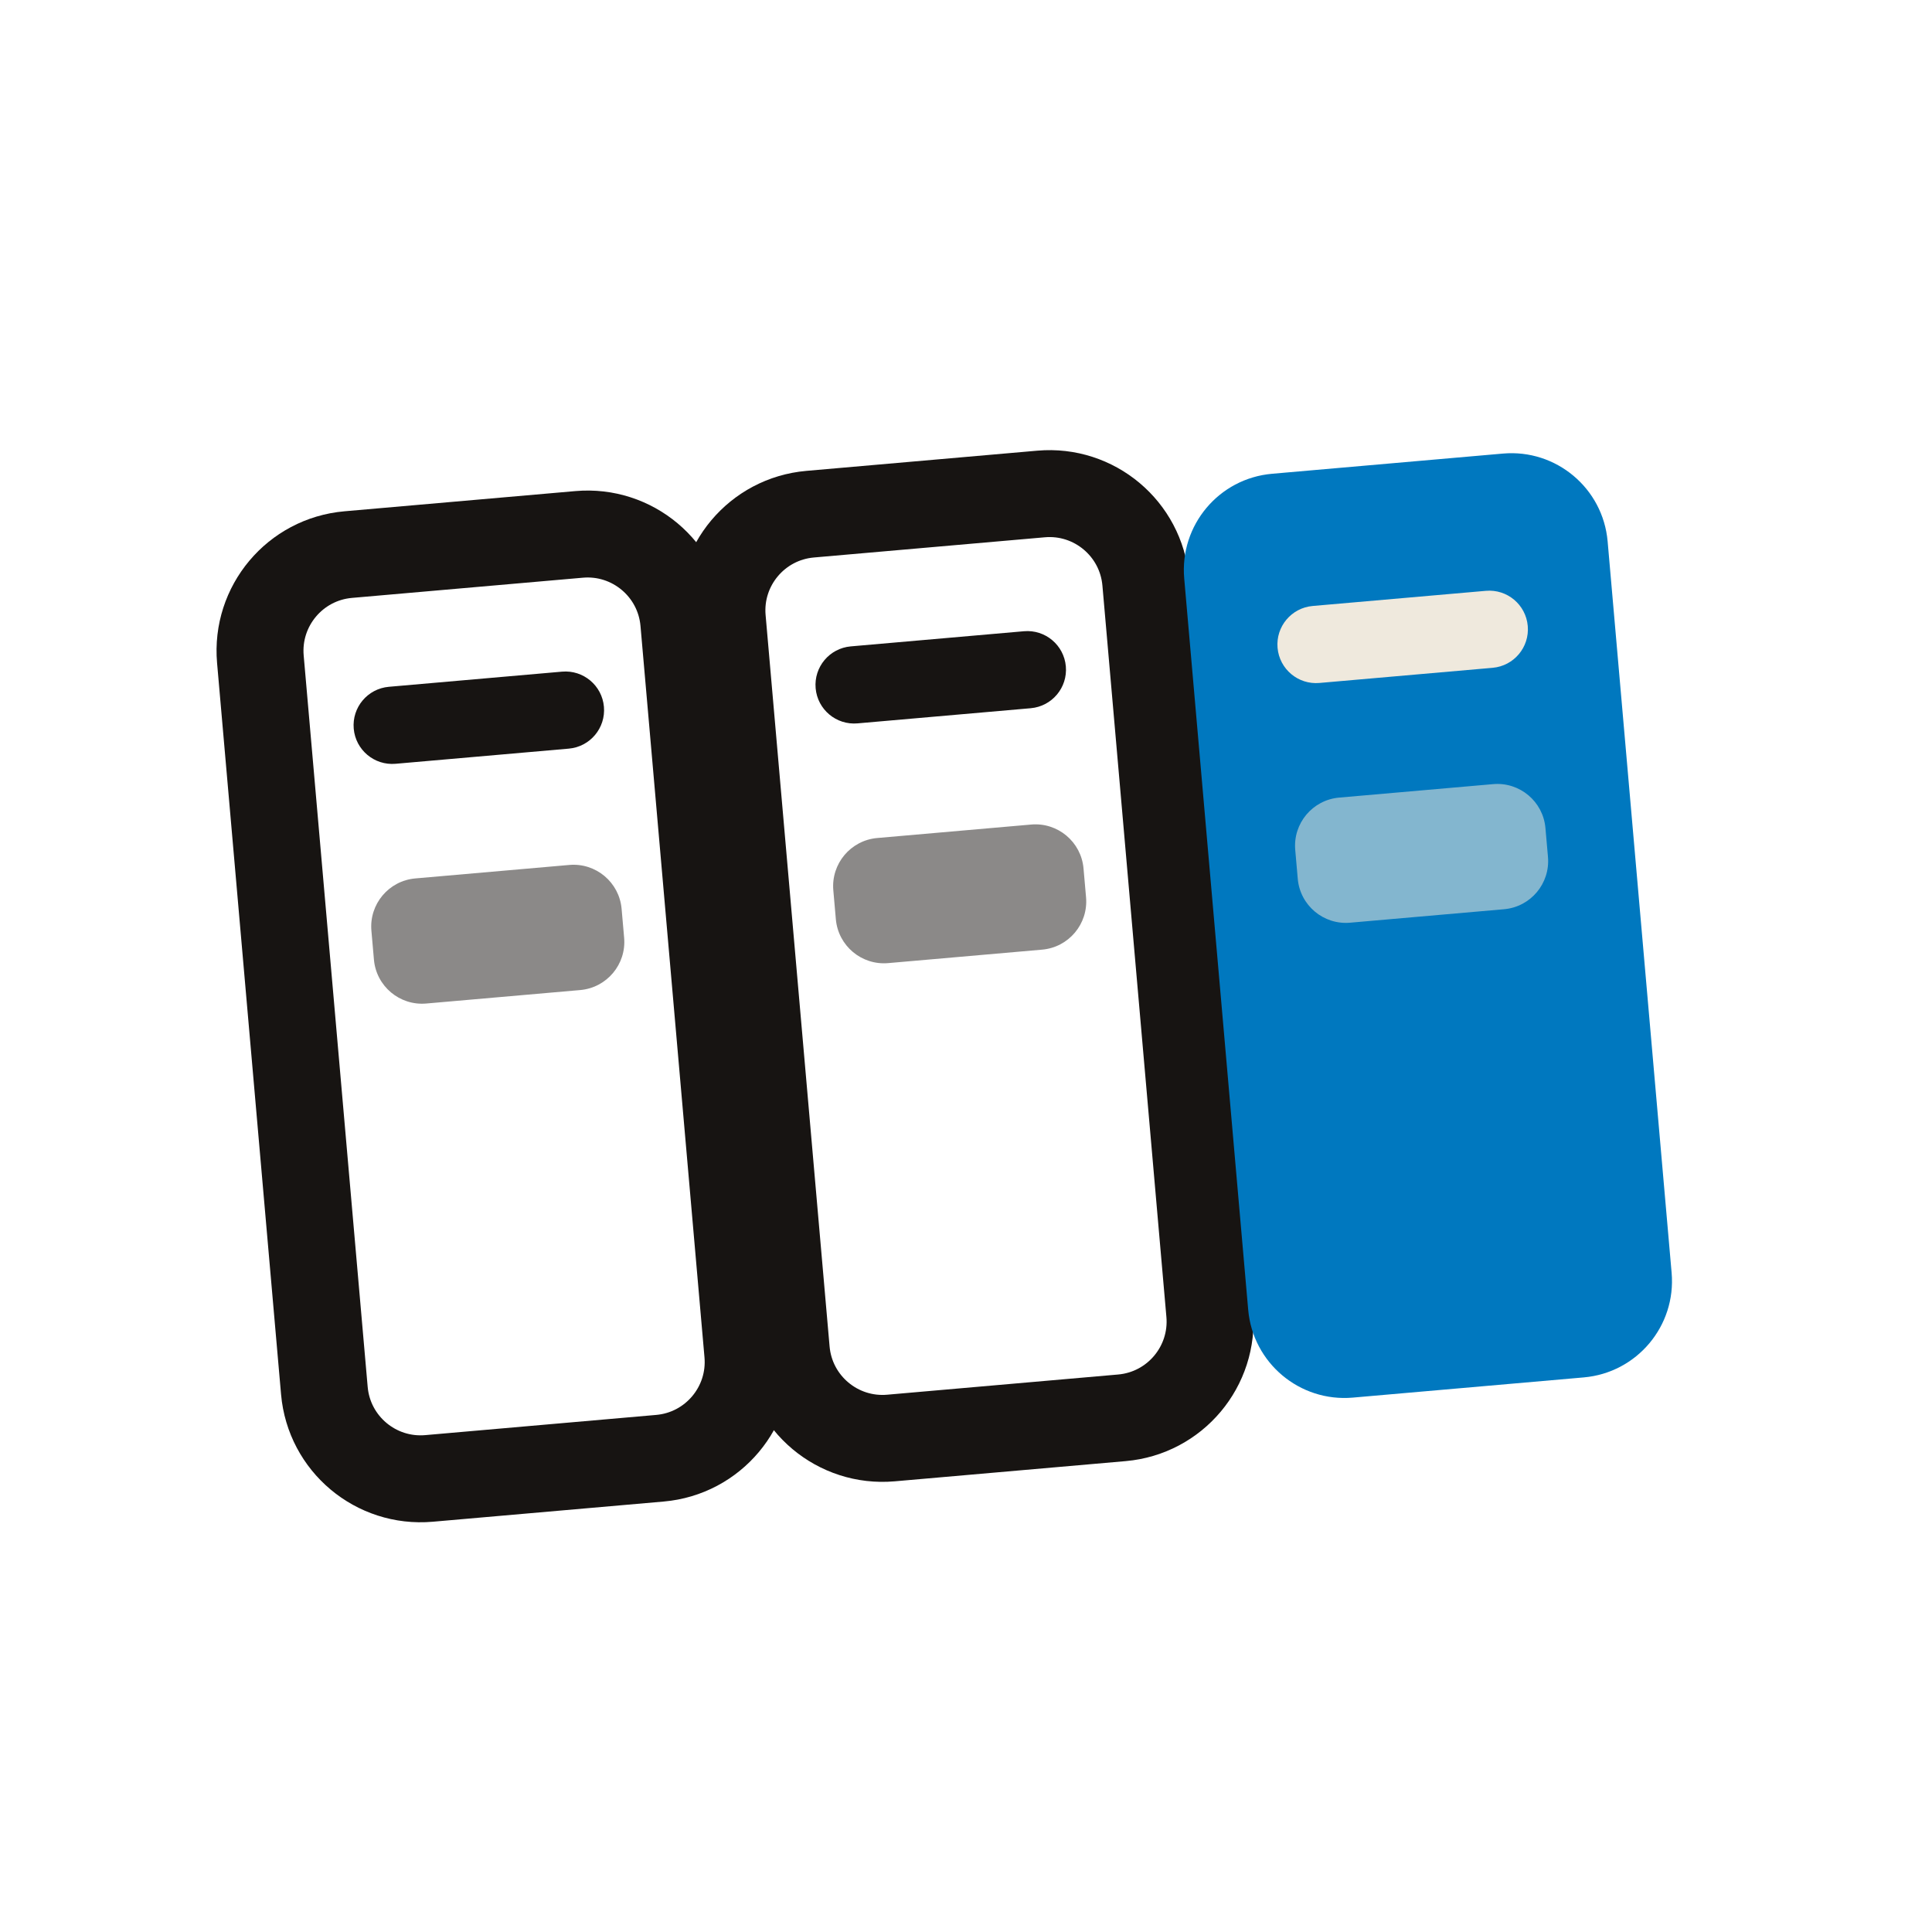
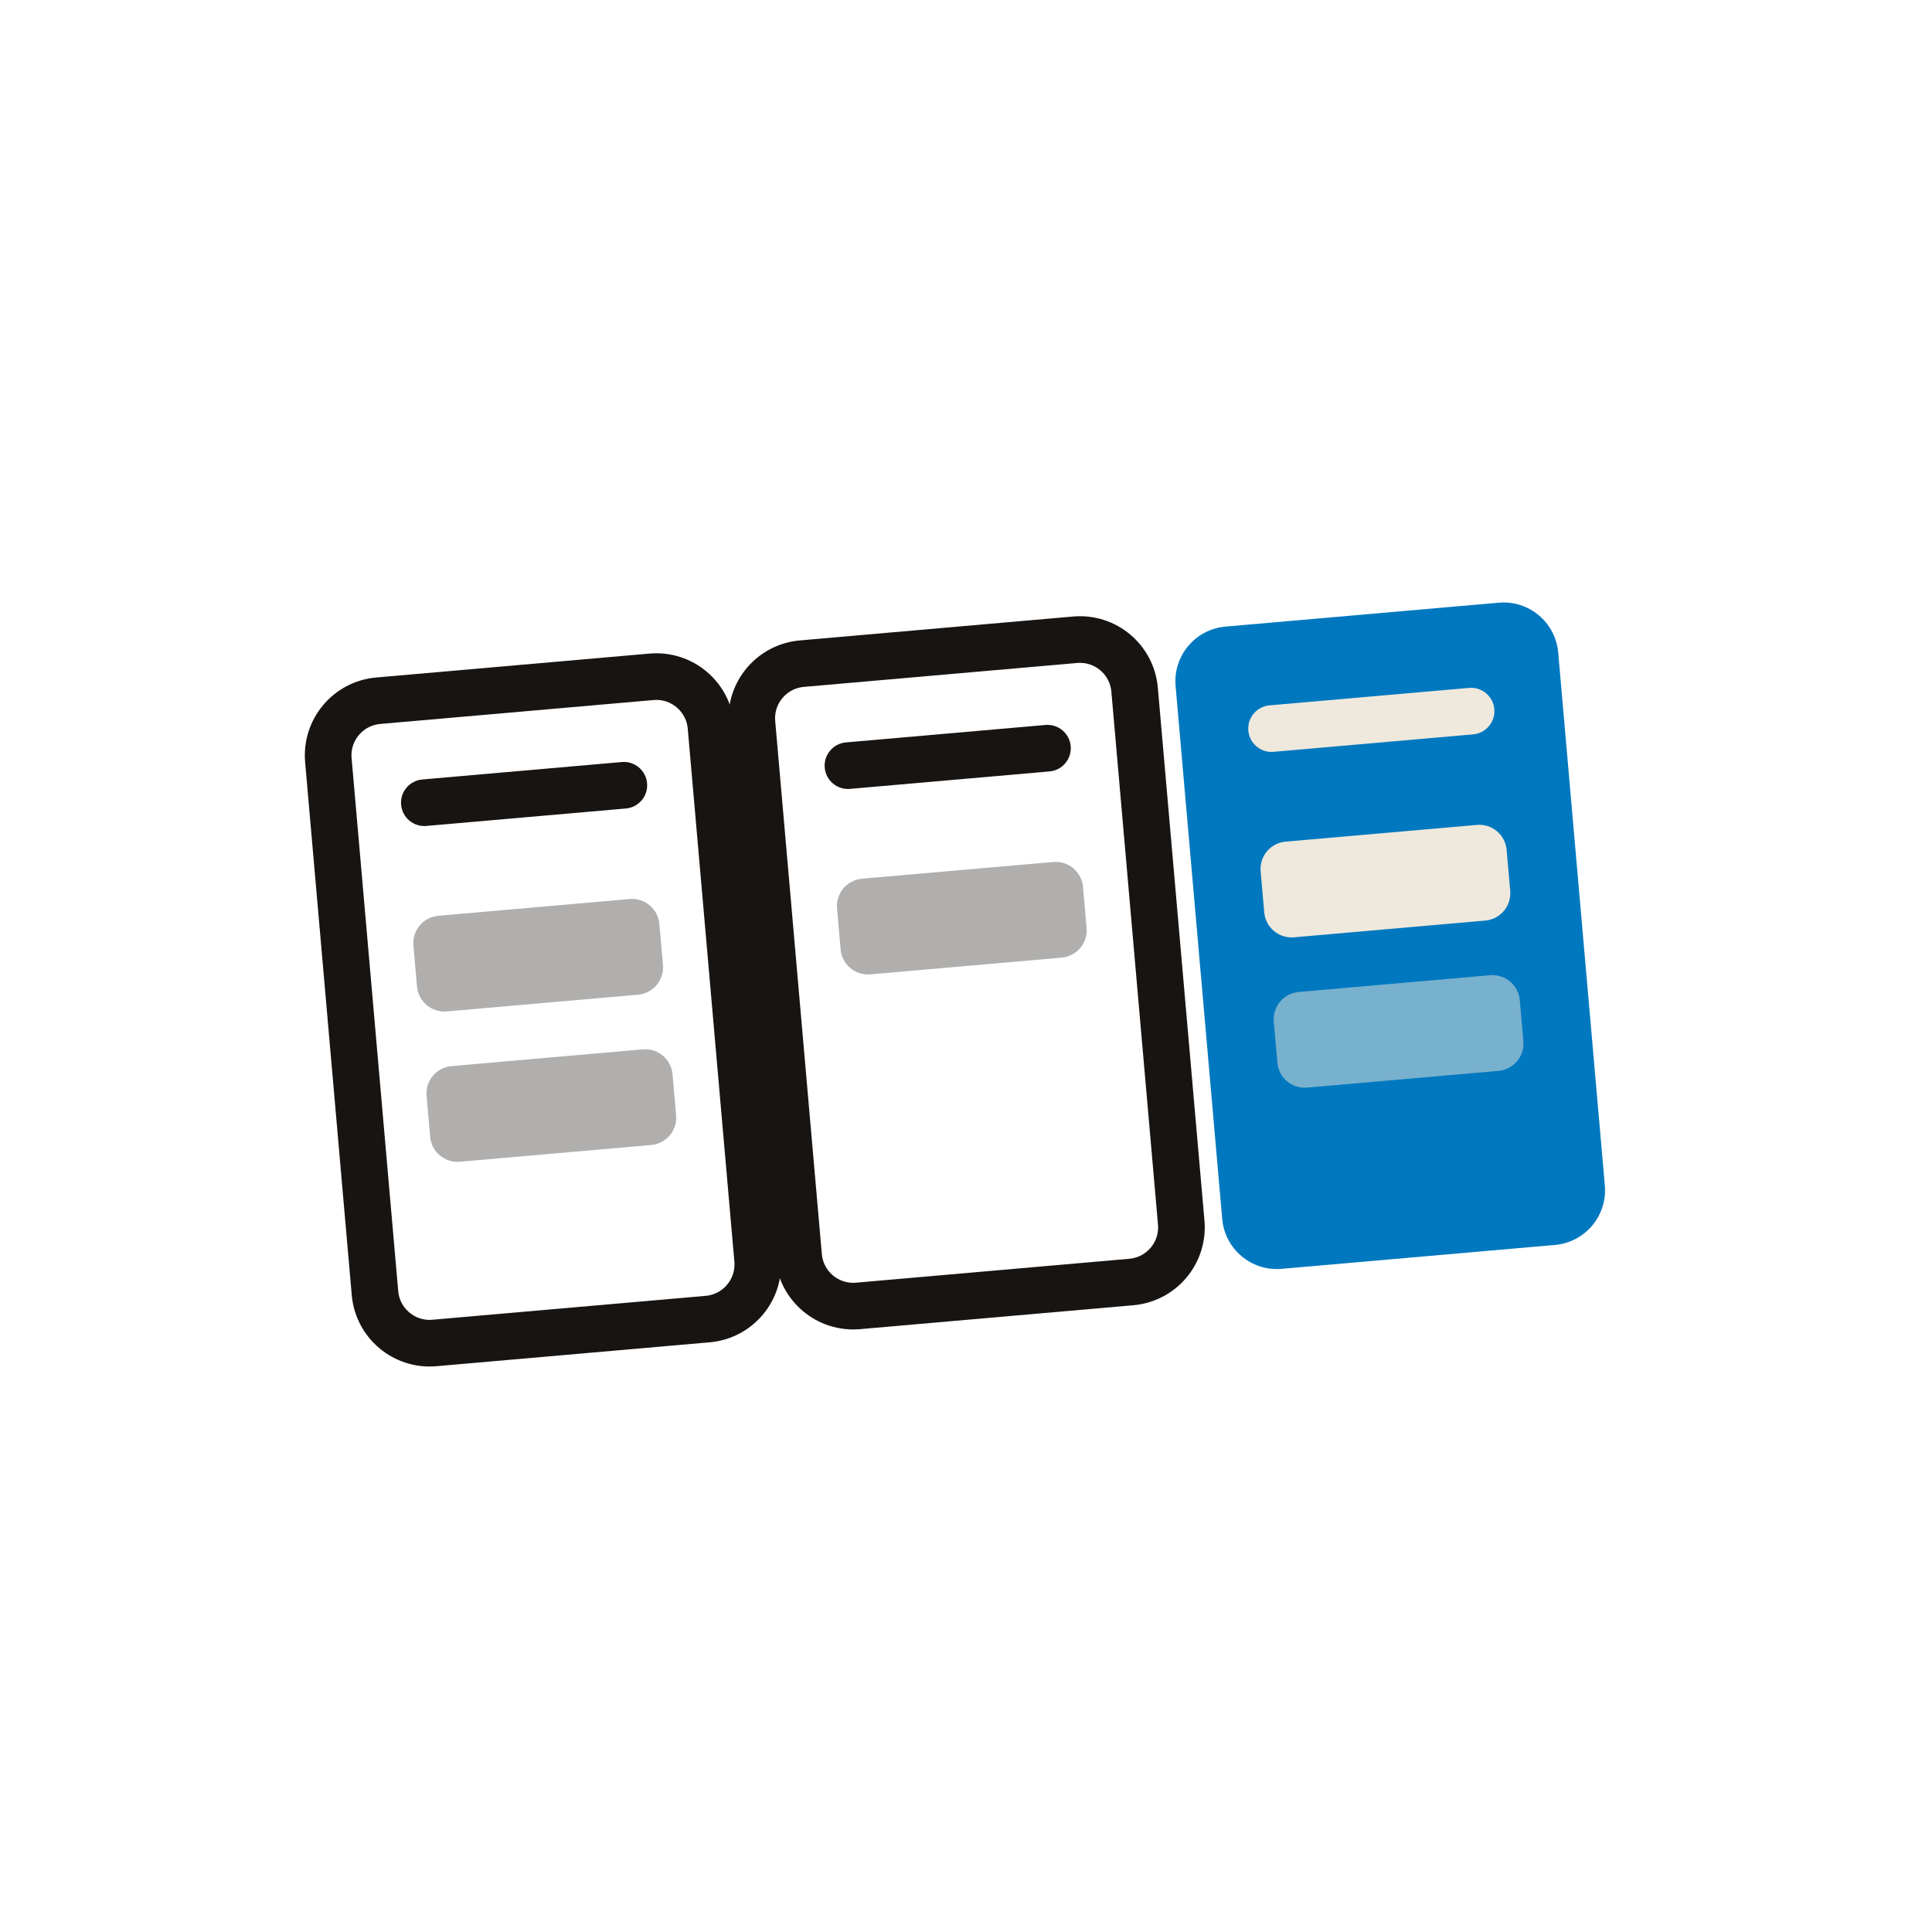
<svg xmlns="http://www.w3.org/2000/svg" viewBox="0 0 200 200">
-   <g transform="rotate(-5 100 100)">
-     <rect x="30" y="52" width="44" height="96" rx="10" fill="none" stroke="#171412" stroke-width="9" />
-     <rect x="78" y="52" width="44" height="96" rx="10" fill="none" stroke="#171412" stroke-width="9" />
-     <rect x="126" y="52" width="44" height="96" rx="10" fill="#0078bf" />
-     <rect x="39" y="66" width="26" height="8" rx="4" fill="#171412" />
-     <rect x="87" y="66" width="26" height="8" rx="4" fill="#171412" />
-     <rect x="135" y="66" width="26" height="8" rx="4" fill="#efe9dd" />
-     <rect x="39" y="86" width="26" height="13" rx="5" fill="#171412" opacity=".5" />
-     <rect x="87" y="86" width="26" height="13" rx="5" fill="#171412" opacity=".5" />
-     <rect x="135" y="86" width="26" height="13" rx="5" fill="#efe9dd" opacity=".55" />
+   <g transform="translate(100,100) scale(1.42) translate(-100,-100)">
+     <g transform="rotate(-5 100 100)">
+       <rect x="55" y="77" width="28" height="47" rx="4" fill="none" stroke="#171412" stroke-width="3.4" />
+       <rect x="86" y="77" width="28" height="47" rx="4" fill="none" stroke="#171412" stroke-width="3.4" />
+       <rect x="117" y="77" width="28" height="47" rx="4" fill="#0078bf" />
+       <rect x="60" y="83" width="18" height="3.4" rx="1.7" fill="#171412" />
+       <rect x="91" y="83" width="18" height="3.4" rx="1.7" fill="#171412" />
+       <rect x="122" y="83" width="18" height="3.4" rx="1.7" fill="#efe9dd" />
+       <rect x="60" y="93" width="18" height="7" rx="2" fill="#171412" opacity=".34" />
+       <rect x="60" y="104" width="18" height="7" rx="2" fill="#171412" opacity=".34" />
+       <rect x="91" y="93" width="18" height="7" rx="2" fill="#171412" opacity=".34" />
+       <rect x="122" y="93" width="18" height="7" rx="2" fill="#efe9dd" />
+       <rect x="122" y="104" width="18" height="7" rx="2" fill="#efe9dd" opacity=".5" />
+     </g>
  </g>
</svg>
